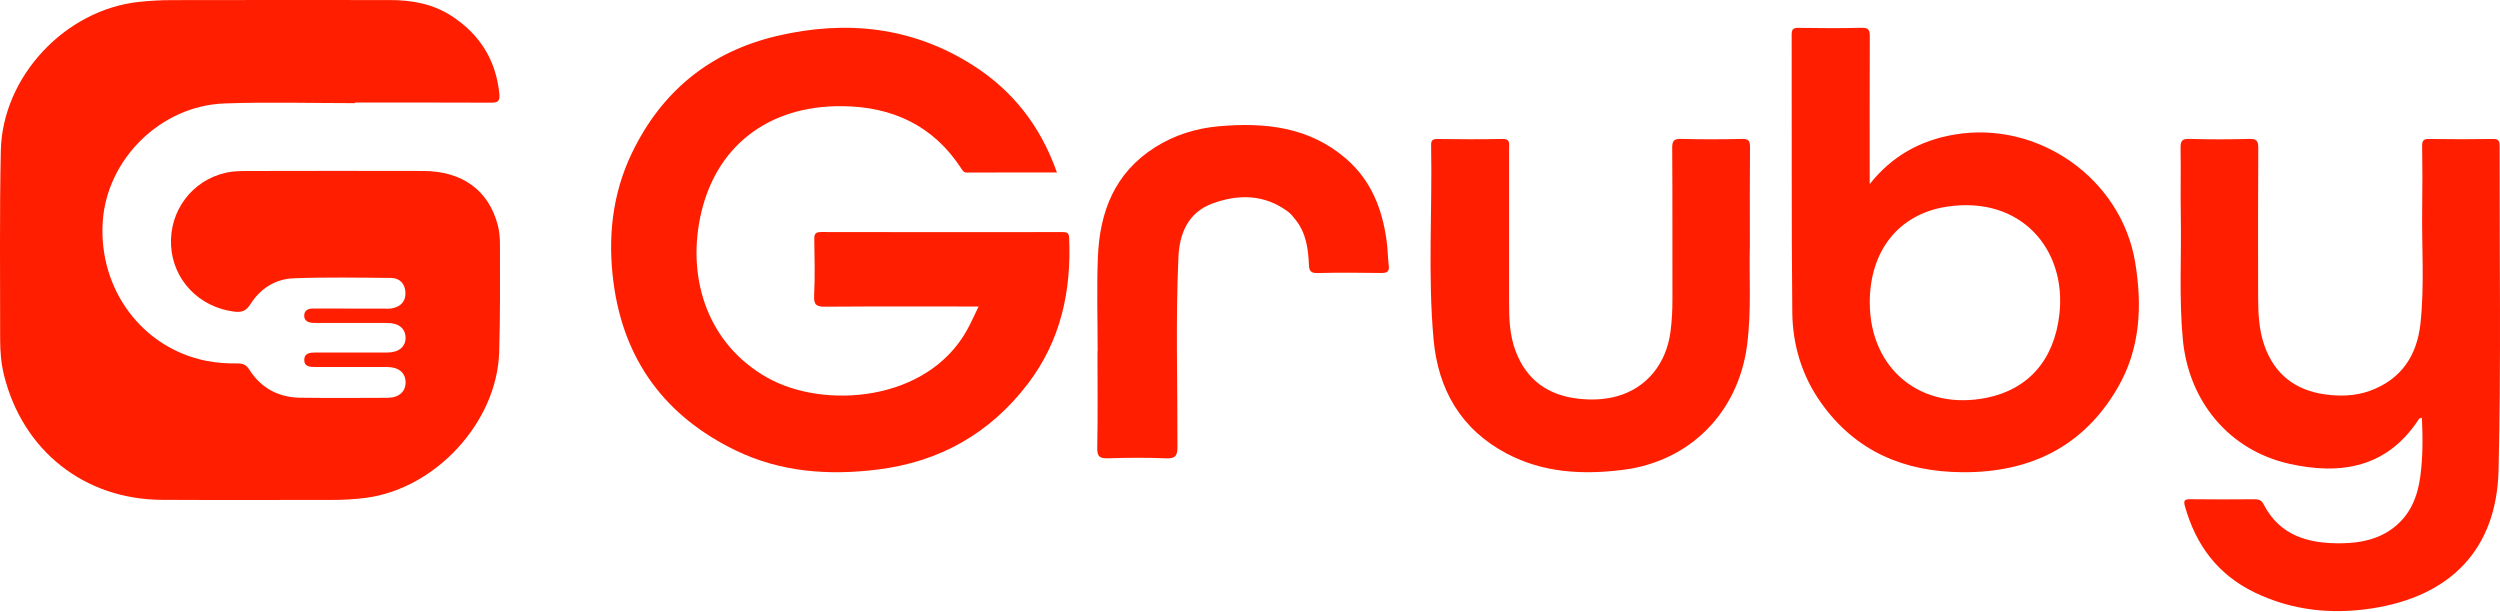
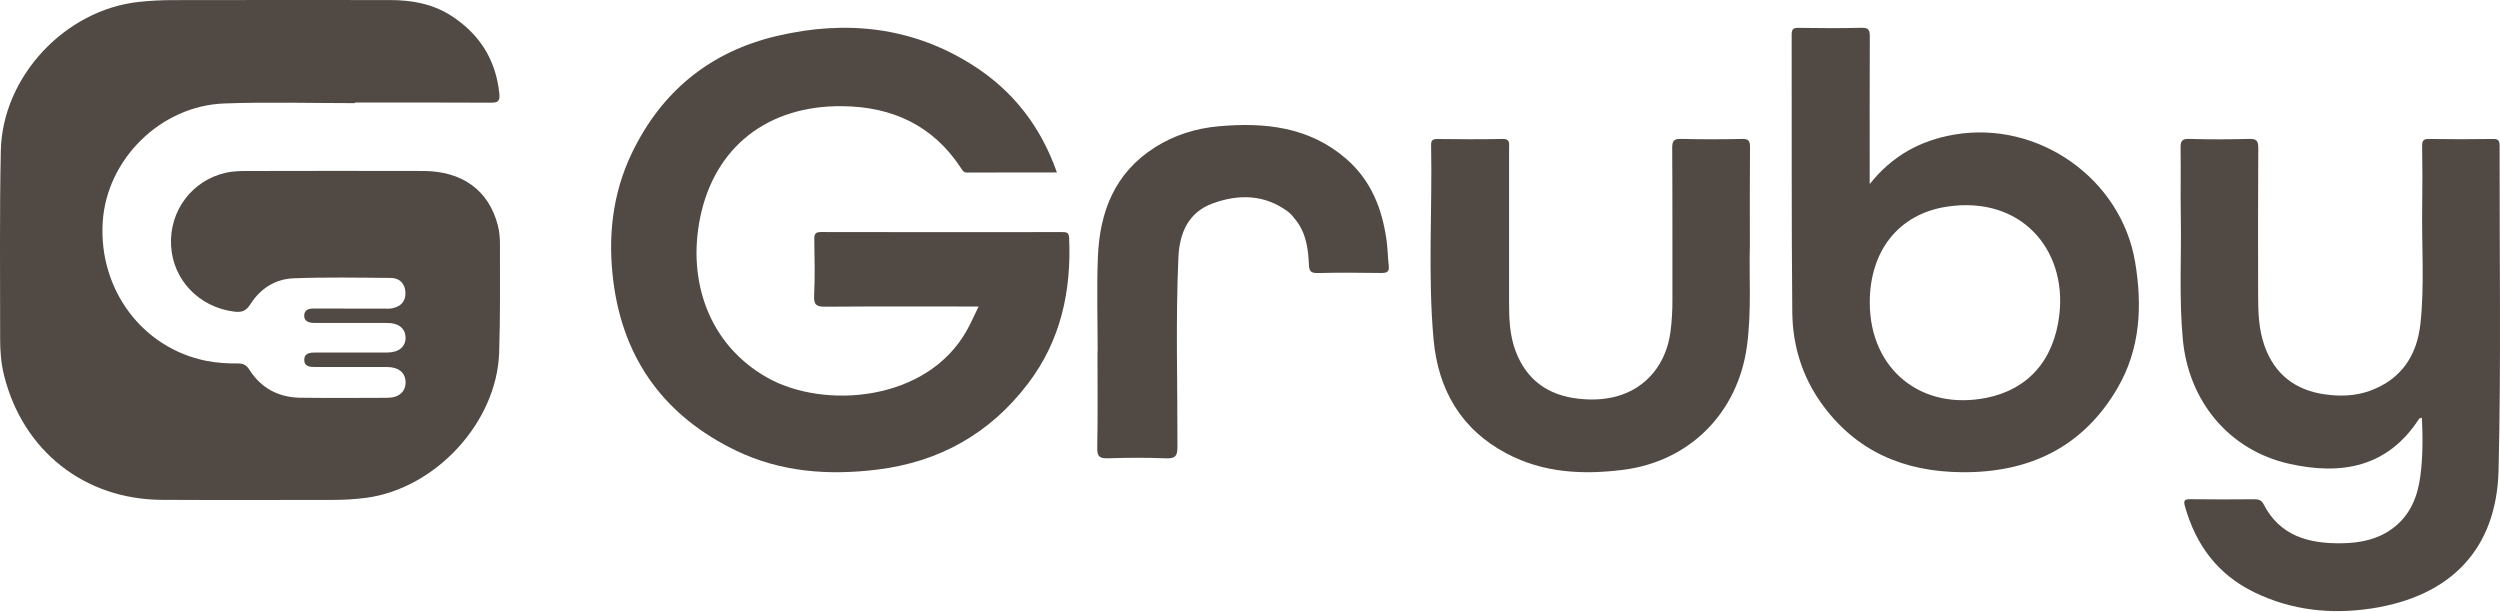
<svg xmlns="http://www.w3.org/2000/svg" width="180" height="44" viewBox="0 0 180 44" fill="none">
-   <path d="M25.561 7.427C22.422 7.427 19.28 7.333 16.147 7.449C11.551 7.62 7.674 11.482 7.395 15.992C7.095 20.854 10.259 25.073 14.874 25.985C15.613 26.13 16.357 26.173 17.103 26.168C17.487 26.166 17.727 26.258 17.947 26.607C18.797 27.95 20.058 28.619 21.636 28.637C23.728 28.663 25.82 28.651 27.913 28.642C28.726 28.637 29.212 28.194 29.202 27.514C29.192 26.838 28.707 26.429 27.878 26.425C26.16 26.418 24.44 26.42 22.722 26.425C22.323 26.426 21.897 26.405 21.906 25.902C21.915 25.412 22.337 25.38 22.737 25.381C24.455 25.387 26.175 25.387 27.893 25.381C28.723 25.378 29.219 24.954 29.2 24.291C29.181 23.65 28.712 23.259 27.913 23.254C26.294 23.245 24.675 23.251 23.056 23.251C22.881 23.251 22.707 23.258 22.533 23.248C22.172 23.227 21.872 23.087 21.905 22.676C21.934 22.314 22.217 22.215 22.556 22.216C24.225 22.223 25.894 22.22 27.563 22.218C27.786 22.218 28.017 22.241 28.233 22.198C28.848 22.079 29.219 21.703 29.192 21.062C29.165 20.426 28.783 20.018 28.151 20.012C25.809 19.99 23.466 19.949 21.128 20.038C19.824 20.087 18.745 20.778 18.039 21.887C17.721 22.387 17.43 22.509 16.85 22.435C14.341 22.116 12.448 20.164 12.316 17.674C12.185 15.174 13.835 12.973 16.283 12.432C16.764 12.326 17.272 12.313 17.768 12.312C22.002 12.303 26.237 12.298 30.472 12.31C33.287 12.318 35.189 13.702 35.844 16.221C35.962 16.672 35.997 17.155 35.997 17.623C35.994 20.211 36.025 22.8 35.939 25.387C35.771 30.412 31.363 35.175 26.369 35.842C25.551 35.951 24.736 35.994 23.914 35.994C19.829 35.994 15.744 36.011 11.659 35.989C6.069 35.959 1.645 32.454 0.292 27.024C0.08 26.175 0.011 25.309 0.011 24.438C0.014 19.909 -0.038 15.378 0.059 10.851C0.174 5.504 4.689 0.706 10.011 0.135C10.802 0.05 11.601 0.009 12.396 0.008C17.627 -0.003 22.858 -0.001 28.09 0.004C29.655 0.006 31.16 0.274 32.501 1.142C34.548 2.467 35.715 4.329 35.955 6.771C36.007 7.294 35.828 7.395 35.351 7.393C32.088 7.376 28.824 7.384 25.562 7.384C25.562 7.398 25.562 7.413 25.562 7.427H25.561Z" fill="#FF1E00" />
-   <path d="M70.461 22.069C66.684 22.069 63.067 22.054 59.449 22.082C58.831 22.087 58.583 21.994 58.617 21.299C58.684 19.941 58.648 18.578 58.629 17.217C58.624 16.845 58.709 16.705 59.12 16.706C64.909 16.719 70.699 16.717 76.488 16.71C76.811 16.71 76.962 16.747 76.978 17.138C77.144 20.951 76.377 24.512 74.023 27.61C71.296 31.2 67.649 33.264 63.146 33.814C59.646 34.241 56.211 33.993 53.002 32.447C47.904 29.989 44.911 25.95 44.173 20.352C43.749 17.133 44.073 13.981 45.496 11.02C47.628 6.584 51.122 3.72 55.943 2.589C60.916 1.422 65.699 1.919 70.077 4.717C72.952 6.555 74.938 9.115 76.099 12.419C73.896 12.419 71.762 12.414 69.629 12.425C69.368 12.426 69.295 12.26 69.19 12.099C67.184 9.04 64.265 7.685 60.663 7.644C55.309 7.582 51.444 10.55 50.404 15.701C49.495 20.201 51.002 24.797 55.247 27.193C59.309 29.486 66.752 28.947 69.628 23.759C69.912 23.247 70.146 22.709 70.459 22.067L70.461 22.069Z" fill="#FF1E00" />
-   <path d="M174.38 30.072C174.256 30.12 174.193 30.124 174.173 30.155C171.897 33.673 168.55 34.224 164.834 33.394C160.487 32.424 157.576 28.885 157.162 24.424C156.886 21.462 157.069 18.498 157.018 15.534C156.989 13.915 157.031 12.295 157.001 10.675C156.991 10.178 157.081 9.984 157.631 10.001C159.069 10.044 160.508 10.04 161.945 10.002C162.469 9.988 162.599 10.138 162.596 10.66C162.572 14.248 162.579 17.838 162.586 21.427C162.588 22.598 162.648 23.769 163.041 24.888C163.763 26.939 165.254 28.086 167.356 28.389C168.457 28.547 169.579 28.526 170.657 28.13C172.906 27.302 174.025 25.587 174.273 23.291C174.573 20.51 174.355 17.713 174.398 14.923C174.421 13.453 174.415 11.982 174.394 10.512C174.388 10.125 174.491 10 174.888 10.006C176.424 10.028 177.963 10.031 179.5 10.006C179.924 9.999 179.973 10.172 179.972 10.531C179.956 18.307 180.085 26.087 179.896 33.858C179.758 39.533 176.46 42.942 170.743 43.81C167.849 44.248 165.022 43.954 162.339 42.66C159.686 41.379 158.101 39.25 157.315 36.449C157.201 36.046 157.278 35.937 157.701 35.943C159.238 35.965 160.776 35.958 162.313 35.946C162.612 35.944 162.823 36.002 162.972 36.294C164.159 38.613 166.26 39.148 168.6 39.115C169.944 39.096 171.248 38.844 172.363 37.974C173.562 37.039 174.07 35.736 174.262 34.304C174.447 32.927 174.446 31.532 174.378 30.071L174.38 30.072Z" fill="#FF1E00" />
-   <path d="M134.618 13.255C136.224 11.232 138.245 10.109 140.727 9.688C146.757 8.666 152.729 12.855 153.731 18.88C154.254 22.026 154.108 25.12 152.458 27.945C149.98 32.186 146.142 34.028 141.305 34C137.109 33.976 133.618 32.509 131.132 29.024C129.741 27.073 129.068 24.844 129.045 22.486C128.98 15.825 129.016 9.163 129 2.502C129 2.117 129.1 2 129.493 2.006C131.007 2.028 132.522 2.04 134.034 2.001C134.569 1.987 134.628 2.199 134.626 2.644C134.611 5.913 134.618 9.182 134.618 12.45C134.618 12.719 134.618 12.987 134.618 13.255ZM134.623 21.811C134.643 26.603 138.339 29.596 143.053 28.637C146.015 28.034 147.903 25.949 148.278 22.614C148.802 17.95 145.508 14.083 140.198 14.877C136.682 15.402 134.608 18.09 134.623 21.811Z" fill="#FF1E00" />
-   <path d="M125.99 17.675C125.923 19.791 126.12 22.335 125.787 24.869C125.148 29.717 121.656 33.23 116.85 33.83C113.954 34.192 111.124 34.051 108.478 32.654C105.193 30.919 103.544 28.049 103.217 24.442C102.798 19.795 103.131 15.126 103.04 10.468C103.033 10.108 103.139 10.004 103.496 10.008C105.055 10.026 106.615 10.039 108.173 10.004C108.754 9.991 108.653 10.342 108.653 10.68C108.653 14.394 108.653 18.109 108.653 21.823C108.653 22.996 108.703 24.159 109.123 25.276C109.916 27.38 111.479 28.466 113.646 28.707C114.578 28.811 115.523 28.783 116.443 28.524C118.553 27.93 119.973 26.197 120.276 23.883C120.376 23.115 120.416 22.347 120.415 21.573C120.409 17.934 120.423 14.293 120.399 10.654C120.395 10.127 120.528 9.988 121.049 10.001C122.508 10.039 123.97 10.035 125.429 10.003C125.902 9.993 126.004 10.148 126 10.596C125.978 12.814 125.99 15.033 125.99 17.675Z" fill="#FF1E00" />
-   <path d="M79.031 25.292C79.031 23.025 78.957 20.754 79.049 18.49C79.18 15.264 80.244 12.447 83.177 10.596C84.572 9.716 86.118 9.236 87.756 9.091C91.089 8.795 94.271 9.138 96.92 11.429C98.732 12.998 99.525 15.055 99.836 17.332C99.917 17.923 99.919 18.524 99.99 19.117C100.043 19.547 99.884 19.662 99.452 19.655C97.923 19.631 96.393 19.622 94.865 19.659C94.379 19.671 94.262 19.507 94.243 19.079C94.193 17.929 94.048 16.795 93.294 15.84C93.125 15.625 92.952 15.399 92.735 15.238C91.051 13.987 89.173 13.965 87.308 14.647C85.547 15.291 84.922 16.803 84.846 18.516C84.641 23.073 84.787 27.635 84.776 32.194C84.775 32.868 84.59 33.023 83.932 32.998C82.558 32.946 81.18 32.95 79.805 32.996C79.192 33.017 78.987 32.892 79.001 32.243C79.048 29.926 79.019 27.608 79.019 25.29C79.023 25.29 79.027 25.29 79.031 25.29V25.292Z" fill="#FF1E00" />
+   <path d="M25.561 7.427C22.422 7.427 19.28 7.333 16.147 7.449C11.551 7.62 7.674 11.482 7.395 15.992C7.095 20.854 10.259 25.073 14.874 25.985C15.613 26.13 16.357 26.173 17.103 26.168C17.487 26.166 17.727 26.258 17.947 26.607C18.797 27.95 20.058 28.619 21.636 28.637C23.728 28.663 25.82 28.651 27.913 28.642C28.726 28.637 29.212 28.194 29.202 27.514C29.192 26.838 28.707 26.429 27.878 26.425C26.16 26.418 24.44 26.42 22.722 26.425C22.323 26.426 21.897 26.405 21.906 25.902C21.915 25.412 22.337 25.38 22.737 25.381C24.455 25.387 26.175 25.387 27.893 25.381C28.723 25.378 29.219 24.954 29.2 24.291C29.181 23.65 28.712 23.259 27.913 23.254C26.294 23.245 24.675 23.251 23.056 23.251C22.881 23.251 22.707 23.258 22.533 23.248C22.172 23.227 21.872 23.087 21.905 22.676C21.934 22.314 22.217 22.215 22.556 22.216C24.225 22.223 25.894 22.22 27.563 22.218C27.786 22.218 28.017 22.241 28.233 22.198C28.848 22.079 29.219 21.703 29.192 21.062C29.165 20.426 28.783 20.018 28.151 20.012C25.809 19.99 23.466 19.949 21.128 20.038C19.824 20.087 18.745 20.778 18.039 21.887C17.721 22.387 17.43 22.509 16.85 22.435C14.341 22.116 12.448 20.164 12.316 17.674C12.185 15.174 13.835 12.973 16.283 12.432C16.764 12.326 17.272 12.313 17.768 12.312C22.002 12.303 26.237 12.298 30.472 12.31C33.287 12.318 35.189 13.702 35.844 16.221C35.962 16.672 35.997 17.155 35.997 17.623C35.994 20.211 36.025 22.8 35.939 25.387C35.771 30.412 31.363 35.175 26.369 35.842C25.551 35.951 24.736 35.994 23.914 35.994C19.829 35.994 15.744 36.011 11.659 35.989C6.069 35.959 1.645 32.454 0.292 27.024C0.08 26.175 0.011 25.309 0.011 24.438C0.014 19.909 -0.038 15.378 0.059 10.851C0.174 5.504 4.689 0.706 10.011 0.135C10.802 0.05 11.601 0.009 12.396 0.008C17.627 -0.003 22.858 -0.001 28.09 0.004C29.655 0.006 31.16 0.274 32.501 1.142C34.548 2.467 35.715 4.329 35.955 6.771C36.007 7.294 35.828 7.395 35.351 7.393C32.088 7.376 28.824 7.384 25.562 7.384C25.562 7.398 25.562 7.413 25.562 7.427H25.561Z" fill="#504944" />
+   <path d="M70.461 22.069C66.684 22.069 63.067 22.054 59.449 22.082C58.831 22.087 58.583 21.994 58.617 21.299C58.684 19.941 58.648 18.578 58.629 17.217C58.624 16.845 58.709 16.705 59.12 16.706C64.909 16.719 70.699 16.717 76.488 16.71C76.811 16.71 76.962 16.747 76.978 17.138C77.144 20.951 76.377 24.512 74.023 27.61C71.296 31.2 67.649 33.264 63.146 33.814C59.646 34.241 56.211 33.993 53.002 32.447C47.904 29.989 44.911 25.95 44.173 20.352C43.749 17.133 44.073 13.981 45.496 11.02C47.628 6.584 51.122 3.72 55.943 2.589C60.916 1.422 65.699 1.919 70.077 4.717C72.952 6.555 74.938 9.115 76.099 12.419C73.896 12.419 71.762 12.414 69.629 12.425C69.368 12.426 69.295 12.26 69.19 12.099C67.184 9.04 64.265 7.685 60.663 7.644C55.309 7.582 51.444 10.55 50.404 15.701C49.495 20.201 51.002 24.797 55.247 27.193C59.309 29.486 66.752 28.947 69.628 23.759C69.912 23.247 70.146 22.709 70.459 22.067L70.461 22.069Z" fill="#504944" />
+   <path d="M174.38 30.072C174.256 30.12 174.193 30.124 174.173 30.155C171.897 33.673 168.55 34.224 164.834 33.394C160.487 32.424 157.576 28.885 157.162 24.424C156.886 21.462 157.069 18.498 157.018 15.534C156.989 13.915 157.031 12.295 157.001 10.675C156.991 10.178 157.081 9.984 157.631 10.001C159.069 10.044 160.508 10.04 161.945 10.002C162.469 9.988 162.599 10.138 162.596 10.66C162.572 14.248 162.579 17.838 162.586 21.427C162.588 22.598 162.648 23.769 163.041 24.888C163.763 26.939 165.254 28.086 167.356 28.389C168.457 28.547 169.579 28.526 170.657 28.13C172.906 27.302 174.025 25.587 174.273 23.291C174.573 20.51 174.355 17.713 174.398 14.923C174.421 13.453 174.415 11.982 174.394 10.512C174.388 10.125 174.491 10 174.888 10.006C176.424 10.028 177.963 10.031 179.5 10.006C179.924 9.999 179.973 10.172 179.972 10.531C179.956 18.307 180.085 26.087 179.896 33.858C179.758 39.533 176.46 42.942 170.743 43.81C167.849 44.248 165.022 43.954 162.339 42.66C159.686 41.379 158.101 39.25 157.315 36.449C157.201 36.046 157.278 35.937 157.701 35.943C159.238 35.965 160.776 35.958 162.313 35.946C162.612 35.944 162.823 36.002 162.972 36.294C164.159 38.613 166.26 39.148 168.6 39.115C169.944 39.096 171.248 38.844 172.363 37.974C173.562 37.039 174.07 35.736 174.262 34.304C174.447 32.927 174.446 31.532 174.378 30.071L174.38 30.072Z" fill="#504944" />
+   <path d="M134.618 13.255C136.224 11.232 138.245 10.109 140.727 9.688C146.757 8.666 152.729 12.855 153.731 18.88C154.254 22.026 154.108 25.12 152.458 27.945C149.98 32.186 146.142 34.028 141.305 34C137.109 33.976 133.618 32.509 131.132 29.024C129.741 27.073 129.068 24.844 129.045 22.486C128.98 15.825 129.016 9.163 129 2.502C129 2.117 129.1 2 129.493 2.006C131.007 2.028 132.522 2.04 134.034 2.001C134.569 1.987 134.628 2.199 134.626 2.644C134.611 5.913 134.618 9.182 134.618 12.45C134.618 12.719 134.618 12.987 134.618 13.255ZM134.623 21.811C134.643 26.603 138.339 29.596 143.053 28.637C146.015 28.034 147.903 25.949 148.278 22.614C148.802 17.95 145.508 14.083 140.198 14.877C136.682 15.402 134.608 18.09 134.623 21.811Z" fill="#504944" />
+   <path d="M125.99 17.675C125.923 19.791 126.12 22.335 125.787 24.869C125.148 29.717 121.656 33.23 116.85 33.83C113.954 34.192 111.124 34.051 108.478 32.654C105.193 30.919 103.544 28.049 103.217 24.442C102.798 19.795 103.131 15.126 103.04 10.468C103.033 10.108 103.139 10.004 103.496 10.008C105.055 10.026 106.615 10.039 108.173 10.004C108.754 9.991 108.653 10.342 108.653 10.68C108.653 14.394 108.653 18.109 108.653 21.823C108.653 22.996 108.703 24.159 109.123 25.276C109.916 27.38 111.479 28.466 113.646 28.707C114.578 28.811 115.523 28.783 116.443 28.524C118.553 27.93 119.973 26.197 120.276 23.883C120.376 23.115 120.416 22.347 120.415 21.573C120.409 17.934 120.423 14.293 120.399 10.654C120.395 10.127 120.528 9.988 121.049 10.001C122.508 10.039 123.97 10.035 125.429 10.003C125.902 9.993 126.004 10.148 126 10.596C125.978 12.814 125.99 15.033 125.99 17.675Z" fill="#504944" />
+   <path d="M79.031 25.292C79.031 23.025 78.957 20.754 79.049 18.49C79.18 15.264 80.244 12.447 83.177 10.596C84.572 9.716 86.118 9.236 87.756 9.091C91.089 8.795 94.271 9.138 96.92 11.429C98.732 12.998 99.525 15.055 99.836 17.332C99.917 17.923 99.919 18.524 99.99 19.117C100.043 19.547 99.884 19.662 99.452 19.655C97.923 19.631 96.393 19.622 94.865 19.659C94.379 19.671 94.262 19.507 94.243 19.079C94.193 17.929 94.048 16.795 93.294 15.84C93.125 15.625 92.952 15.399 92.735 15.238C91.051 13.987 89.173 13.965 87.308 14.647C85.547 15.291 84.922 16.803 84.846 18.516C84.641 23.073 84.787 27.635 84.776 32.194C84.775 32.868 84.59 33.023 83.932 32.998C82.558 32.946 81.18 32.95 79.805 32.996C79.192 33.017 78.987 32.892 79.001 32.243C79.048 29.926 79.019 27.608 79.019 25.29C79.023 25.29 79.027 25.29 79.031 25.29V25.292Z" fill="#504944" />
</svg>
